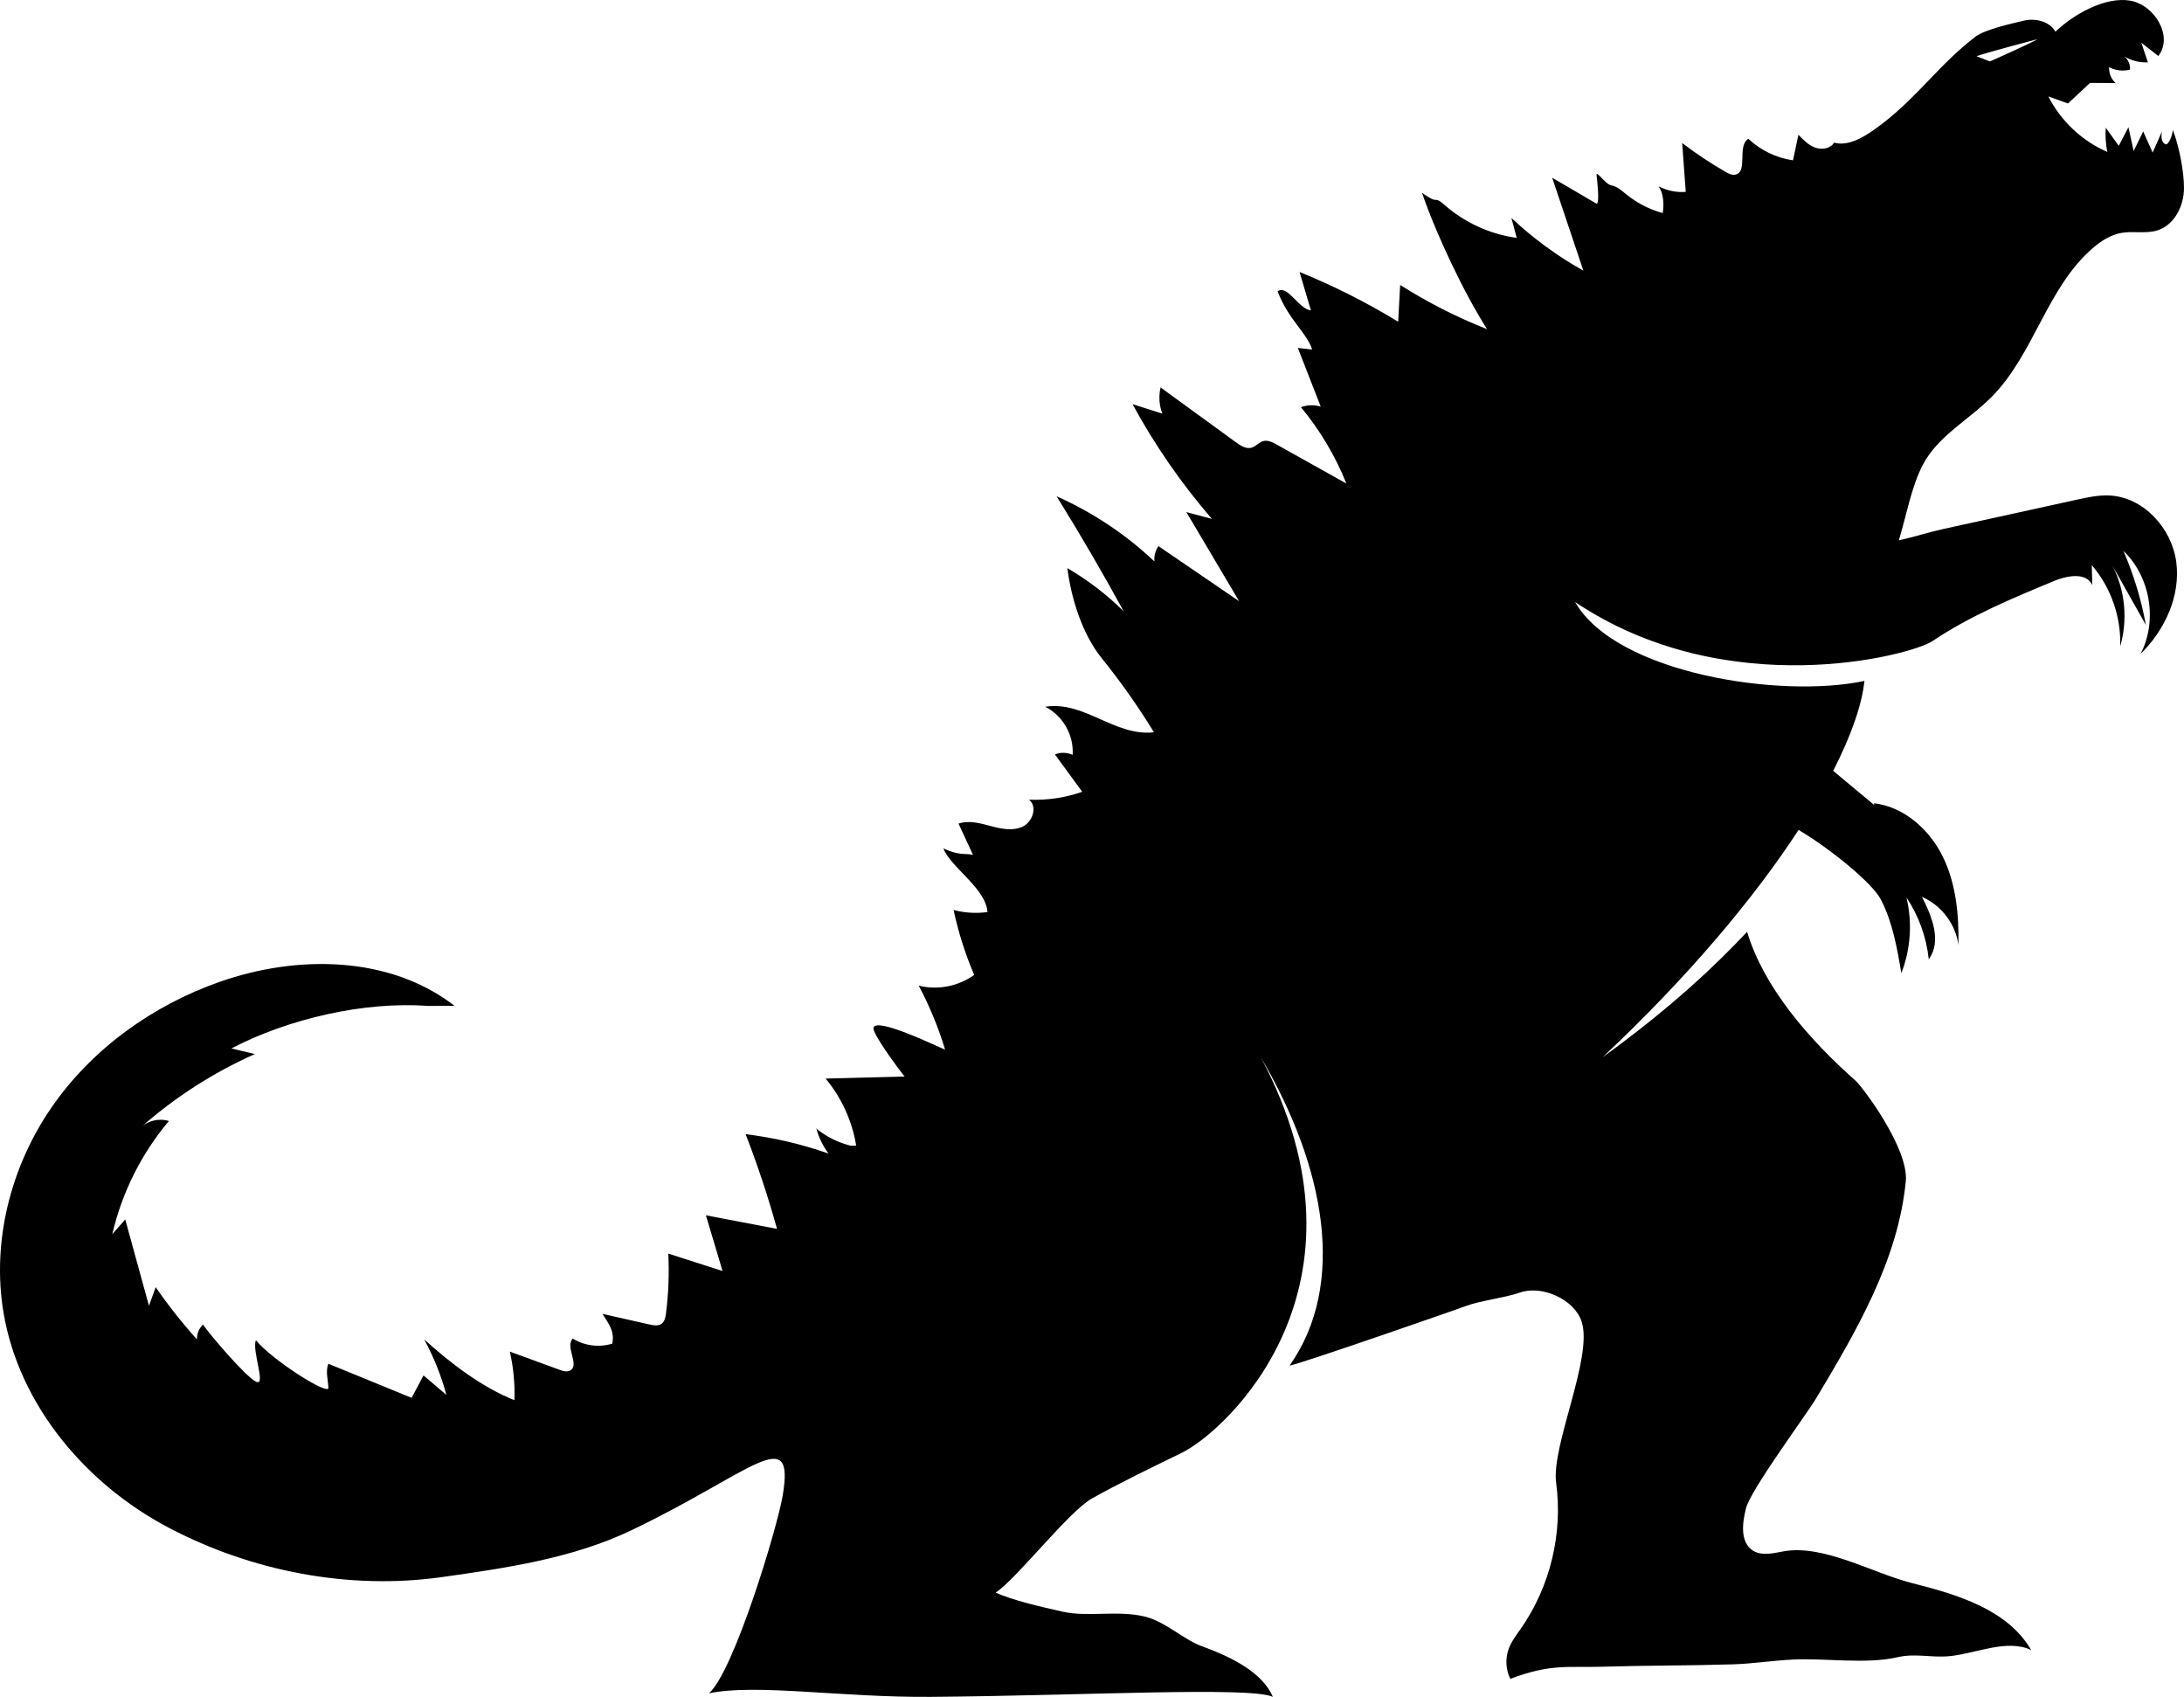
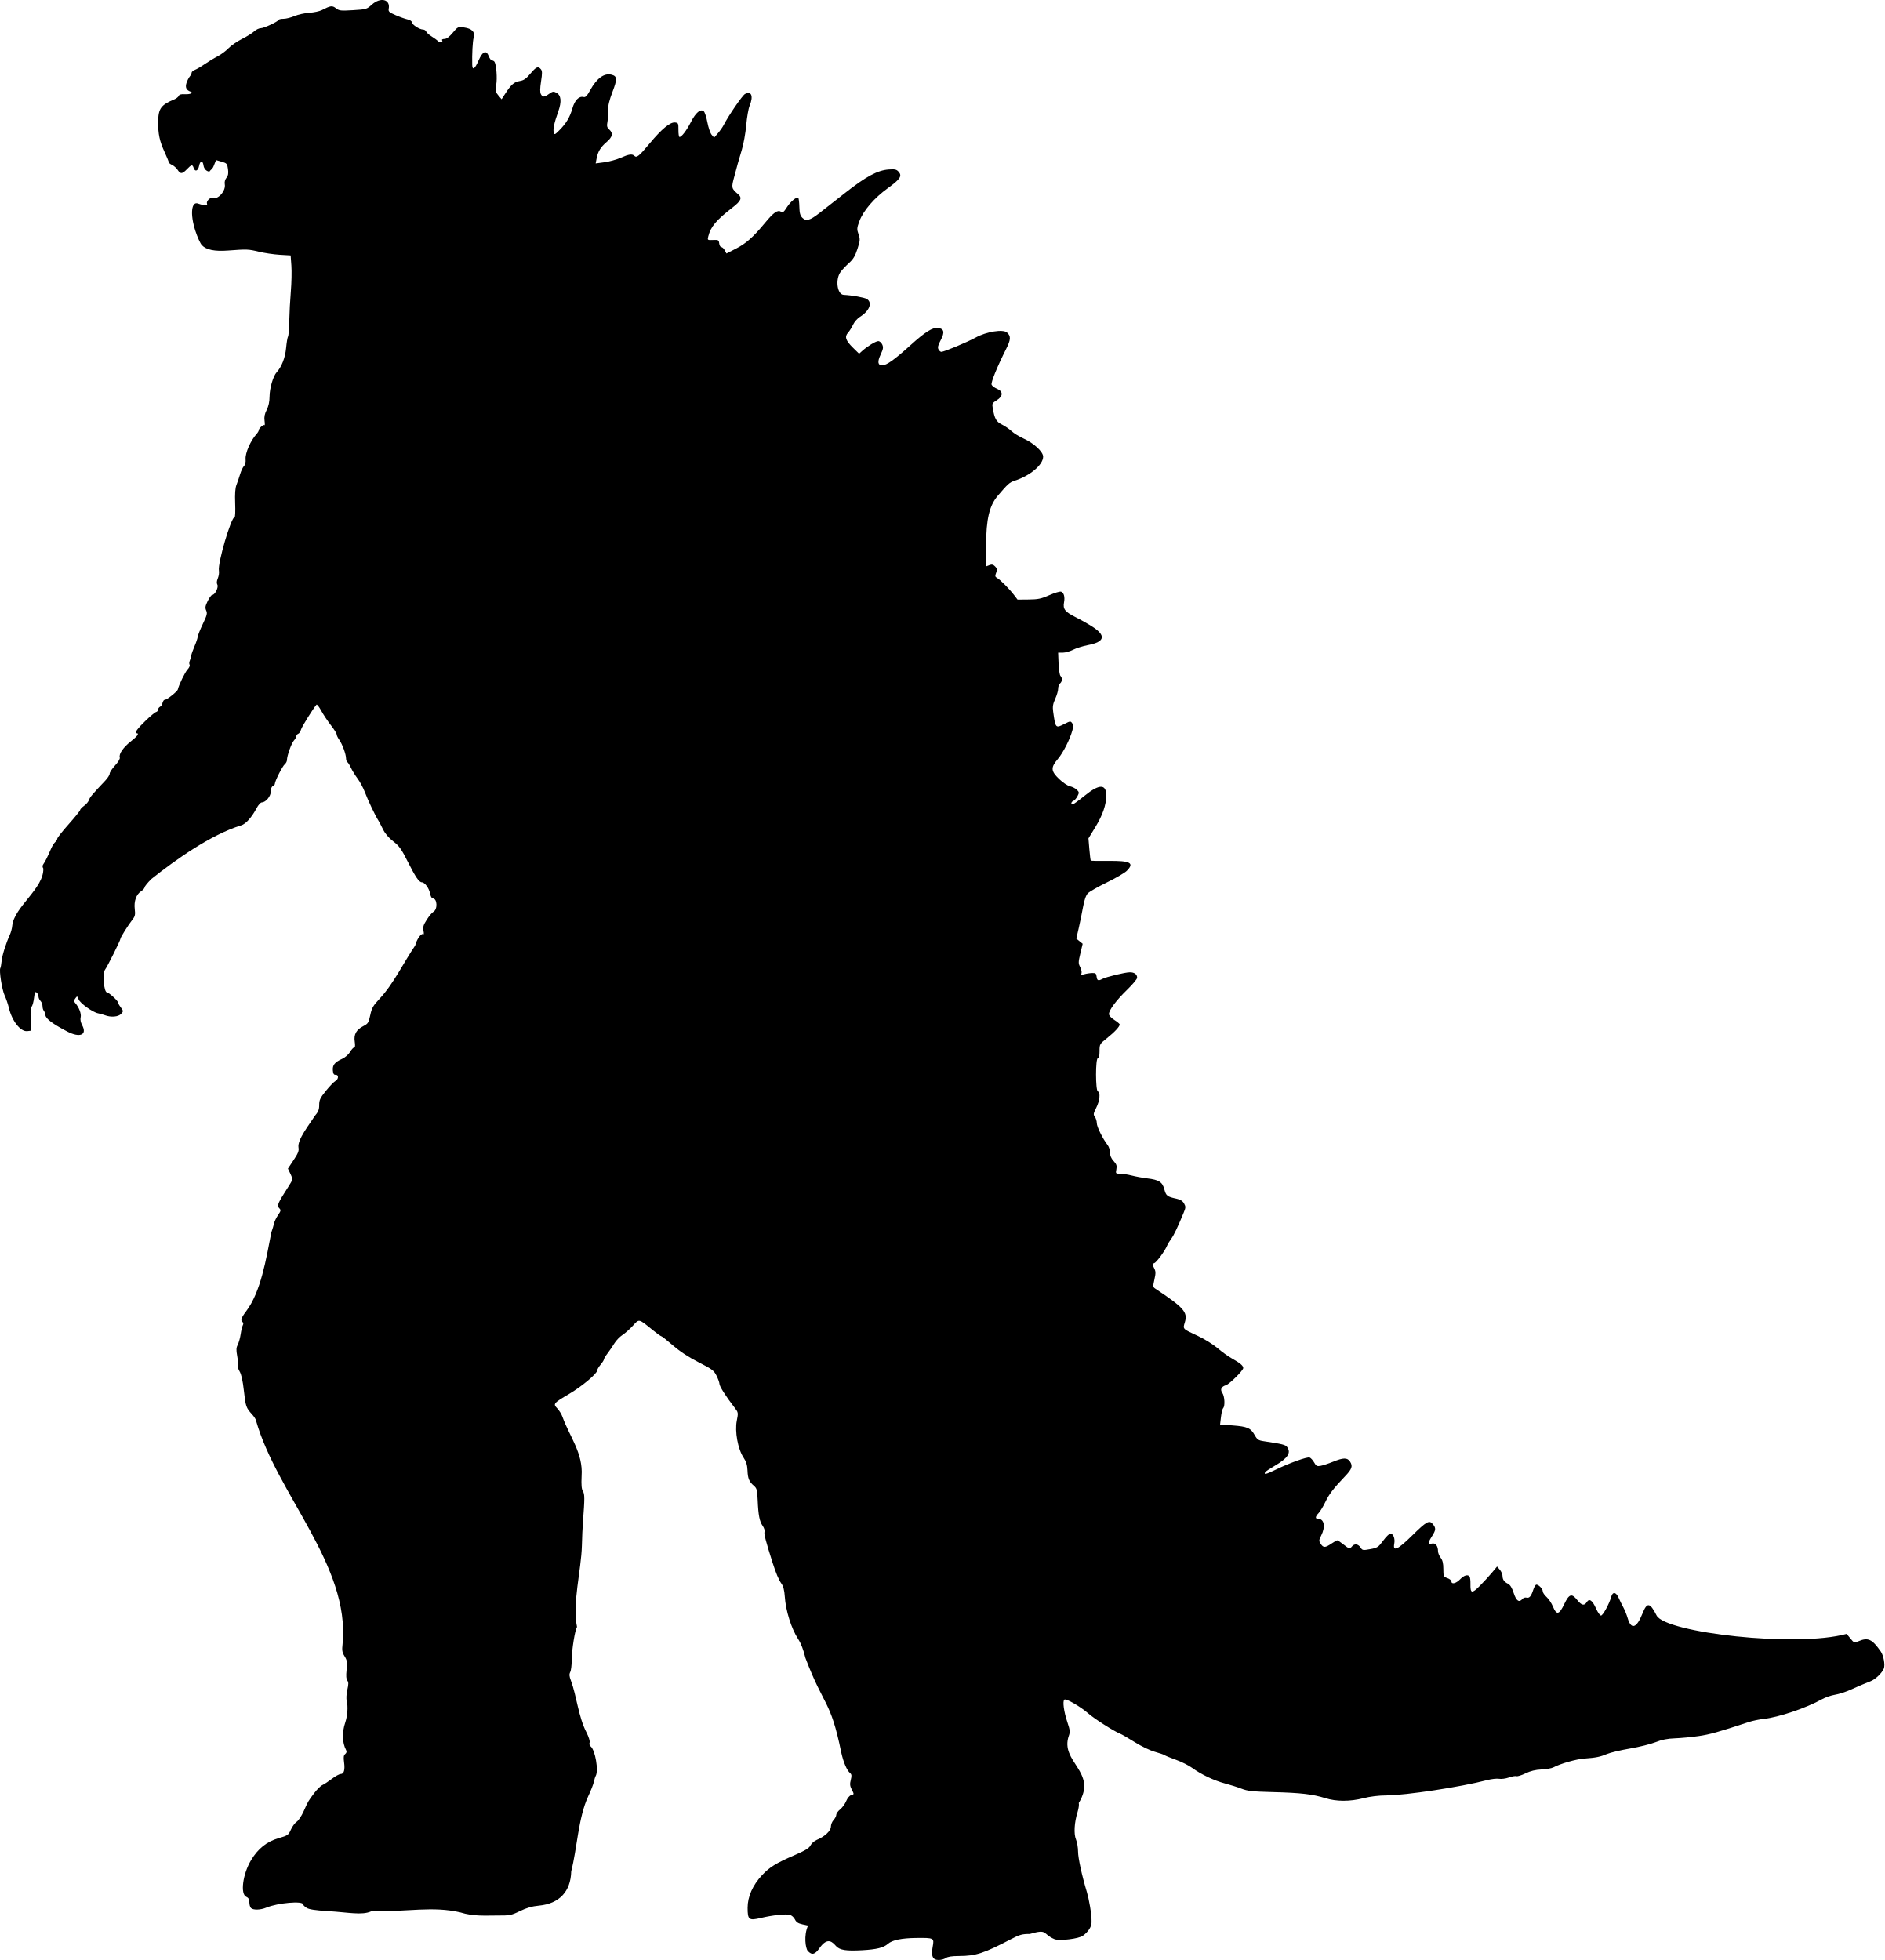
- <svg xmlns="http://www.w3.org/2000/svg" id="svg8" version="1.1" viewBox="0 0 136.696 106.178" height="106.178mm" width="136.696mm">
-   <defs id="defs2">
-     <clipPath clipPathUnits="userSpaceOnUse" id="clipPath26">
-       <path d="M 0,980 H 1400 V 0 H 0 Z" id="path24" />
-     </clipPath>
-   </defs>
-   <g transform="translate(-40.50931,-27.79768)" id="layer1">
-     <g id="g22" clip-path="url(#clipPath26)" transform="matrix(0.3527778,0,0,-0.3527778,-286.1891,320.6452)">
-       <g transform="translate(1287.55,823.1702)" id="g36">
-         <path id="path38" style="fill:#000000;fill-opacity:1;fill-rule:nonzero;stroke:none" d="M 0,0 C -1.272,-0.795 -8.422,-3.946 -8.422,-3.946 L -10.81,-3.02 C -9.061,-2.385 0,0 0,0 m 12.756,-80.934 c -1.941,0.087 -3.866,-0.332 -5.764,-0.748 -7.869,-1.727 -15.738,-3.454 -23.607,-5.18 -2.672,-0.587 -5.3,-1.441 -7.972,-2.027 1.325,4.288 2.188,9.419 4.263,13.399 2.671,5.126 8.209,7.985 12.265,12.103 7.465,7.579 9.781,19.311 17.822,26.276 1.486,1.288 3.202,2.406 5.139,2.749 2.104,0.372 4.334,-0.193 6.375,0.443 3.013,0.939 4.717,4.318 4.731,7.474 0.013,2.916 -0.847,7.415 -1.985,10.362 -0.05,-1.046 -0.806,-2.833 -1.347,-2.542 -0.743,0.4 -0.748,1.457 -0.569,2.281 -0.553,-1.256 -1.106,-2.513 -1.659,-3.769 -0.559,1.249 -1.12,2.499 -1.679,3.748 -0.565,-1.155 -1.129,-2.31 -1.693,-3.465 -0.309,1.404 -0.618,2.809 -0.926,4.213 -0.574,-1.1 -1.148,-2.199 -1.722,-3.299 -0.767,1.073 -1.534,2.145 -2.3,3.218 -0.103,-1.437 -0.01,-2.887 0.275,-4.299 -4.482,1.941 -8.249,5.485 -10.46,9.84 1.161,-0.416 2.322,-0.833 3.482,-1.249 1.305,1.217 2.611,2.435 3.916,3.653 1.517,-0.013 3.034,-0.025 4.551,-0.038 -0.793,0.698 -1.238,1.774 -1.171,2.829 1.123,-0.607 2.479,-0.765 3.712,-0.434 0.069,0.882 -0.327,1.788 -1.021,2.336 1.254,-0.752 2.734,-1.122 4.194,-1.048 -0.388,1.157 -0.776,2.315 -1.164,3.472 1.005,-0.783 2.009,-1.565 3.013,-2.348 2.71,3.501 -0.673,9.089 -5.039,9.825 C 12.05,7.577 6.382,4.408 3.201,1.328 2.142,3.167 -0.341,3.769 -2.407,3.283 -4.473,2.797 -9.342,1.722 -11.022,0.424 c -6.525,-5.041 -9.931,-10.338 -16.456,-15.378 -2.354,-1.819 -5.732,-4.222 -8.591,-3.4 -0.662,-1.069 -2.189,-1.308 -3.37,-0.876 -1.18,0.432 -2.093,1.368 -2.962,2.275 -0.321,-1.511 -0.642,-3.022 -0.962,-4.532 -2.947,0.422 -5.752,1.776 -7.916,3.82 -2.094,-1.281 0.037,-5.989 -2.388,-6.369 -0.586,-0.091 -1.154,0.207 -1.667,0.502 -2.673,1.535 -5.244,3.246 -7.691,5.118 0.211,-2.892 0.422,-5.784 0.633,-8.676 -1.665,-0.12 -3.362,0.232 -4.842,1.004 0.912,-1.179 1.016,-3.284 0.751,-4.751 -2.312,0.63 -4.492,1.741 -6.36,3.242 -0.852,0.685 -1.699,1.48 -2.775,1.675 -1.075,0.195 -2.722,2.844 -2.594,1.759 0.075,-0.637 0.616,-5.105 -0.018,-5.009 -2.62,1.533 -5.24,3.066 -7.86,4.599 1.845,-5.495 3.69,-10.989 5.535,-16.484 -4.616,2.581 -8.914,5.727 -12.77,9.347 0.316,-1.178 0.632,-2.355 0.948,-3.532 -4.758,0.642 -9.312,2.732 -12.901,5.922 -0.461,0.41 -0.983,0.866 -1.598,0.823 -0.483,-0.034 -1.955,0.973 -2.318,1.264 2.506,-7.315 7.405,-17.7 11.557,-24.203 -5.373,2.117 -10.544,4.746 -15.42,7.841 -0.119,-2.174 -0.237,-4.348 -0.356,-6.522 -5.58,3.409 -11.438,6.364 -17.497,8.824 0.671,-2.269 1.342,-4.537 2.014,-6.806 -2.163,0.197 -4.147,4.643 -5.909,3.374 1.908,-5.032 5.29,-7.472 6.125,-10.325 -0.844,0.095 -1.688,0.19 -2.532,0.285 1.353,-3.47 2.706,-6.941 4.059,-10.411 -1.138,0.354 -2.392,0.319 -3.508,-0.097 3.367,-4.059 6.096,-8.646 8.058,-13.541 -4.115,2.301 -8.23,4.601 -12.345,6.902 -0.749,0.419 -1.601,0.851 -2.427,0.618 -0.753,-0.214 -1.277,-0.936 -2.028,-1.157 -0.973,-0.287 -1.956,0.342 -2.776,0.939 -4.462,3.246 -8.923,6.492 -13.385,9.738 -0.363,-1.535 -0.252,-3.179 0.313,-4.651 -1.764,0.564 -3.529,1.129 -5.294,1.694 3.944,-7.267 8.676,-14.106 14.085,-20.359 -1.511,0.404 -3.022,0.809 -4.533,1.213 3.12,-5.268 6.239,-10.537 9.359,-15.805 -4.771,3.255 -9.542,6.511 -14.313,9.767 -0.543,-0.788 -0.8,-1.769 -0.713,-2.722 -5.074,4.798 -10.97,8.725 -17.353,11.558 4.154,-6.682 8.119,-13.481 11.892,-20.385 -2.993,2.949 -6.354,5.524 -9.981,7.646 0.672,-5.42 2.665,-11.733 6.096,-15.983 3.37,-4.172 6.467,-8.564 9.265,-13.139 -7.008,-0.77 -12.336,5.636 -19.298,4.531 3.117,-1.539 5.13,-5.071 4.866,-8.537 -0.972,0.463 -2.141,0.49 -3.134,0.074 1.614,-2.207 3.227,-4.414 4.84,-6.621 -3.02,-1.055 -6.241,-1.531 -9.437,-1.397 1.524,-1.205 0.658,-3.909 -1.089,-4.76 -1.747,-0.85 -3.821,-0.423 -5.698,0.079 -1.877,0.503 -3.881,1.064 -5.721,0.439 0.853,-1.843 1.705,-3.686 2.558,-5.529 -1.76,0.297 -2.385,-0.159 -5.246,1.12 1.272,-3.346 7.556,-7.08 7.818,-11.281 -2.001,-0.278 -4.057,-0.151 -6.009,0.369 0.841,-3.944 2.066,-7.806 3.653,-11.514 -2.789,-2.032 -6.495,-2.75 -9.841,-1.906 1.923,-3.623 3.495,-7.433 4.685,-11.359 -1.821,0.76 -12.221,5.803 -12.706,3.89 -0.25,-0.989 4.282,-7.122 5.523,-8.656 -4.673,-0.12 -9.346,-0.24 -14.02,-0.361 2.818,-3.379 4.71,-7.522 5.419,-11.864 l -0.304,-0.05 h -0.636 c -2.236,0.549 -4.35,1.589 -6.129,3.051 0.444,-1.595 1.182,-3.107 2.166,-4.439 -4.758,1.674 -9.699,2.831 -14.706,3.442 2.131,-5.503 3.99,-11.11 5.569,-16.796 -4.205,0.802 -8.411,1.603 -12.617,2.405 0.984,-3.294 1.968,-6.587 2.953,-9.881 -3.209,1.03 -6.418,2.06 -9.627,3.09 0.177,-3.533 0.042,-7.081 -0.403,-10.59 -0.088,-0.691 -0.233,-1.458 -0.799,-1.865 -0.595,-0.427 -1.41,-0.284 -2.125,-0.123 -2.781,0.628 -5.562,1.257 -8.343,1.885 1.185,-1.912 2.161,-3.07 1.734,-5.279 -2.317,-0.721 -4.941,-0.386 -7.003,0.895 -1.45,-1.442 1.312,-4.712 -0.495,-5.669 -0.566,-0.3 -1.256,-0.084 -1.857,0.136 -2.941,1.075 -5.882,2.15 -8.823,3.225 0.648,-2.821 0.922,-5.727 0.812,-8.619 -5.891,2.376 -11.288,6.528 -16.006,10.779 1.695,-3.109 3.02,-6.42 3.938,-9.84 -1.353,1.152 -2.706,2.303 -4.059,3.455 -0.702,-1.326 -1.405,-2.652 -2.108,-3.978 -4.922,2.016 -9.845,4.031 -14.767,6.047 -0.548,-1.332 -0.053,-2.835 0.001,-4.274 0.054,-1.439 -10.051,4.967 -12.863,8.461 -0.745,-1.882 1.883,-8.232 0.046,-7.379 -1.836,0.853 -8.306,8.466 -9.437,10.145 -0.702,-0.678 -1.099,-1.66 -1.066,-2.635 -2.635,2.928 -5.082,6.026 -7.32,9.267 -0.398,-1.101 -0.797,-2.202 -1.195,-3.303 -1.402,5.104 -2.805,10.208 -4.208,15.311 -0.765,-0.87 -1.531,-1.741 -2.297,-2.612 1.699,7.357 5.17,14.298 10.038,20.07 -1.74,0.551 -3.766,0.07 -5.071,-1.206 6.056,5.367 12.94,9.798 20.333,13.087 -1.39,0.331 -2.78,0.663 -4.169,0.995 10.072,5.257 23.54,8.382 34.87,7.541 1.571,0.009 3.142,0.017 4.712,0.025 -11.499,8.898 -27.886,9.073 -41.608,4.266 -11.984,-4.197 -22.815,-11.969 -29.989,-22.446 -7.174,-10.477 -10.515,-23.677 -8.424,-36.201 2.742,-16.414 14.607,-30.468 29.34,-38.205 14.733,-7.738 31.999,-11.076 48.476,-8.743 11.489,1.627 23.185,3.315 33.65,8.328 21.178,10.145 28.975,19.21 26.794,6.184 -0.97,-5.796 -8.672,-31.265 -13.097,-35.132 8.357,1.753 23.435,-0.753 39.425,-0.627 26.999,0.212 56.576,1.862 60.625,0 -1.702,3.975 -6.505,6.79 -12.576,8.971 -3.19,1.146 -6.531,4.402 -10.155,5.273 -4.829,1.162 -10.008,-0.137 -14.508,0.854 -4.768,1.05 -8.997,2.106 -11.941,3.382 3.92,2.662 12.987,14.437 17.13,16.737 5.16,2.866 10.475,5.441 15.787,8.014 8.052,3.901 35.757,29.51 14.138,70.206 11.445,-19.5 15.261,-40.272 5.087,-54.685 1.755,0.25 29.709,9.976 31.369,10.598 2.483,0.93 6.952,1.455 9.448,2.345 3.931,1.403 9.697,-1.157 11.002,-5.122 2.075,-6.307 -5.411,-22.022 -4.52,-28.602 1.214,-8.976 -1.052,-18.379 -6.223,-25.816 -0.82,-1.179 -1.72,-2.331 -2.208,-3.681 -0.615,-1.703 -0.505,-3.655 0.297,-5.277 7.197,2.719 10.253,1.97 16.109,2.145 7.821,0.234 15.495,0.19 23.316,0.424 3.594,0.108 7.007,0.655 10.597,0.848 5.633,0.302 13.139,-0.871 18.632,0.41 3.32,0.775 6.172,-0.165 9.559,0.226 4.68,0.54 9.922,3.033 14.201,1.06 -4.184,7.19 -13.091,9.837 -21.157,11.876 -6.992,1.767 -15.734,6.936 -22.824,5.616 -1.803,-0.336 -3.805,-0.837 -5.363,0.132 -2.317,1.441 -1.929,4.871 -1.253,7.515 0.853,3.334 10.66,16.517 12.427,19.47 7.2,12.03 14.575,24.578 15.925,38.533 0.562,5.815 -7.701,16.763 -8.88,17.808 -8.463,7.494 -16.332,16.655 -19.275,26.433 -5.364,-5.7 -13.155,-13.208 -25.646,-22.256 15.482,14.546 27.044,28.471 34.78,40.333 5.621,-3.333 13.084,-9.402 14.607,-12.361 2.073,-4.026 2.865,-8.569 3.631,-13.032 1.648,4.242 1.967,8.989 0.902,13.412 2.175,-3.261 3.545,-7.055 3.955,-10.954 2.337,3.148 0.59,7.575 -1.209,11.058 3.435,-1.468 5.986,-4.832 6.473,-8.536 0.104,5.362 -0.414,10.877 -2.781,15.689 -2.367,4.812 -6.867,8.826 -12.193,9.454 l 0.043,-0.319 -7.29,6.068 c 3.264,6.368 5.111,11.8 5.547,15.955 -14.778,-3.18 -44.028,1.272 -51.34,13.989 27.024,-18.122 59.65,-9.457 63.412,-6.93 6.682,4.488 14.174,7.598 21.609,10.679 2.323,0.962 5.701,1.552 6.74,-0.738 -0.028,1.177 -0.056,2.354 -0.084,3.531 3.394,-3.953 5.23,-9.209 5.035,-14.416 1.383,4.709 0.886,9.942 -1.358,14.306 1.974,-3.502 3.947,-7.004 5.921,-10.507 -0.824,4.516 -2.167,8.937 -3.994,13.148 4.802,-4.574 6.105,-12.412 3.042,-18.293 4.322,4.242 7.142,10.331 6.339,16.334 -0.803,6.003 -5.829,11.513 -11.879,11.784" />
-       </g>
-     </g>
+ <svg xmlns="http://www.w3.org/2000/svg" id="svg50" version="1.1" viewBox="0 0 494.951 514.888" height="514.888mm" width="494.951mm">
+   <defs id="defs44" />
+   <g transform="translate(206.8255,63.30727)" id="layer1">
+     <path id="path66" d="m 41.609,451.063 c 0.463,-0.351 1.58,-0.522 3.456,-0.529 4.426,-0.018 6.478,-0.683 13.633,-4.417 2.297,-1.199 2.953,-1.381 4.978,-1.382 4.842,-1.416 3.212,0.012 6.482,1.377 1.341,0.51 6.39,-0.108 7.47,-0.914 1.415,-1.057 2.219,-2.3 2.258,-3.494 0.07,-2.134 -0.709,-6.223 -1.224,-7.938 -1.332,-4.435 -2.32,-8.978 -2.323,-10.683 -0.002,-1.025 -0.246,-2.444 -0.542,-3.154 -0.618,-1.479 -0.443,-4.5 0.418,-7.235 0.289,-0.918 0.428,-1.978 0.308,-2.355 5.045,-8.25 -5.068,-10.747 -2.597,-17.702 0.348,-0.962 0.291,-1.496 -0.367,-3.443 -0.964,-2.855 -1.339,-5.688 -0.797,-6.023 0.496,-0.306 4.28,1.893 6.27,3.645 1.573,1.385 6.738,4.68 8.249,5.263 0.48,0.185 2.246,1.201 3.924,2.258 1.727,1.088 4.022,2.192 5.292,2.545 1.233,0.343 2.4,0.747 2.594,0.898 0.194,0.151 1.531,0.696 2.971,1.211 1.44,0.515 3.345,1.467 4.233,2.115 2.378,1.733 5.762,3.339 8.62,4.091 1.386,0.364 3.358,0.99 4.383,1.39 1.564,0.61 2.894,0.753 8.29,0.889 7.231,0.182 10.38,0.546 13.683,1.582 2.928,0.918 6.485,0.922 10.045,0.012 1.725,-0.441 3.978,-0.716 5.965,-0.727 5.171,-0.029 19.597,-2.216 26.467,-4.013 1.159,-0.303 2.588,-0.462 3.175,-0.354 0.587,0.108 1.745,-0.044 2.573,-0.338 0.828,-0.294 1.722,-0.452 1.986,-0.351 0.264,0.101 1.333,-0.229 2.375,-0.734 1.311,-0.635 2.603,-0.951 4.194,-1.024 1.265,-0.058 2.674,-0.305 3.131,-0.55 1.838,-0.983 5.988,-2.165 8.151,-2.32 3.069,-0.22 4.117,-0.433 5.997,-1.219 0.873,-0.365 3.572,-1.002 5.997,-1.415 2.425,-0.413 5.442,-1.163 6.703,-1.666 1.651,-0.658 3.084,-0.942 5.115,-1.015 1.552,-0.055 4.338,-0.32 6.19,-0.589 2.947,-0.427 5.083,-1.025 13.213,-3.699 0.97,-0.319 2.716,-0.682 3.881,-0.808 3.946,-0.424 11.157,-2.86 15.322,-5.175 0.86,-0.478 2.372,-1.001 3.361,-1.162 0.988,-0.161 2.745,-0.715 3.904,-1.232 2.712,-1.209 3.934,-1.728 5.459,-2.316 1.301,-0.502 3.01,-2.133 3.512,-3.353 0.38,-0.923 -0.067,-3.412 -0.802,-4.464 -2.279,-3.265 -3.344,-3.761 -5.824,-2.716 -1.148,0.484 -1.194,0.468 -2.159,-0.715 l -0.987,-1.209 c -13.18,3.674 -47.576,-0.316 -49.904,-4.812 -1.766,-3.471 -2.514,-3.577 -3.725,-0.529 -1.55,3.898 -2.974,4.338 -3.889,1.202 -0.25,-0.855 -0.756,-2.111 -1.125,-2.79 -0.369,-0.679 -0.939,-1.838 -1.267,-2.575 -0.688,-1.547 -1.556,-1.628 -1.943,-0.18 -0.473,1.77 -2.17,4.871 -2.665,4.871 -0.271,0 -0.868,-0.849 -1.326,-1.886 -0.943,-2.132 -1.763,-2.685 -2.42,-1.632 -0.635,1.016 -1.371,0.856 -2.485,-0.539 -1.47,-1.843 -2.138,-1.636 -3.425,1.058 -1.339,2.806 -2.019,2.957 -2.964,0.659 -0.369,-0.897 -1.123,-2.034 -1.676,-2.526 -0.553,-0.492 -1.005,-1.162 -1.005,-1.488 0,-0.647 -1.06,-1.76 -1.676,-1.76 -0.212,0 -0.578,0.595 -0.812,1.323 -0.561,1.743 -1.031,2.289 -1.796,2.089 -0.346,-0.09 -0.813,0.057 -1.038,0.328 -0.877,1.057 -1.629,0.558 -2.309,-1.532 -0.452,-1.389 -0.923,-2.154 -1.5,-2.438 -1.021,-0.501 -1.439,-1.112 -1.446,-2.114 -0.003,-0.415 -0.325,-1.129 -0.716,-1.587 l -0.711,-0.833 -1.318,1.587 c -0.725,0.873 -2.167,2.444 -3.206,3.49 -2.104,2.12 -2.515,2.03 -2.463,-0.54 0.016,-0.806 -0.079,-1.64 -0.212,-1.855 -0.428,-0.692 -1.453,-0.417 -2.493,0.668 -1.061,1.107 -2.293,1.41 -2.293,0.564 0,-0.272 -0.476,-0.661 -1.058,-0.864 -1.01,-0.352 -1.059,-0.461 -1.066,-2.416 -0.006,-1.487 -0.197,-2.288 -0.698,-2.929 -0.379,-0.485 -0.693,-1.25 -0.698,-1.699 -0.014,-1.446 -0.672,-2.268 -1.624,-2.03 -1.087,0.273 -1.081,-0.158 0.029,-1.916 1.051,-1.665 1.087,-2.138 0.243,-3.181 -0.938,-1.159 -1.635,-0.776 -5.479,3.013 -3.767,3.713 -5.077,4.306 -4.665,2.113 0.255,-1.359 -0.25,-2.651 -1.035,-2.651 -0.278,0 -1.122,0.835 -1.876,1.855 -1.27,1.719 -1.519,1.882 -3.398,2.226 -1.93,0.353 -2.054,0.332 -2.562,-0.444 -0.612,-0.934 -1.576,-1.058 -2.217,-0.286 -0.6,0.723 -0.766,0.684 -2.293,-0.529 -0.732,-0.582 -1.446,-1.058 -1.587,-1.058 -0.14,0 -0.84,0.397 -1.555,0.882 -1.617,1.098 -2.1,1.104 -2.797,0.04 -0.508,-0.775 -0.497,-0.95 0.136,-2.191 1.165,-2.285 0.785,-4.375 -0.794,-4.375 -0.844,0 -0.802,-0.561 0.113,-1.514 0.411,-0.428 1.202,-1.732 1.757,-2.896 0.992,-2.082 2.133,-3.568 5.235,-6.823 1.777,-1.865 2.029,-2.63 1.254,-3.813 -0.7,-1.068 -1.742,-1.058 -4.454,0.044 -1.182,0.48 -2.648,0.964 -3.256,1.074 -0.963,0.175 -1.185,0.061 -1.711,-0.88 -0.332,-0.594 -0.862,-1.179 -1.177,-1.3 -0.645,-0.248 -5.455,1.484 -9.119,3.284 -2.305,1.132 -3.004,1.283 -2.553,0.553 0.11,-0.177 1.255,-0.94 2.544,-1.694 3.405,-1.991 4.312,-3.377 3.203,-4.894 -0.449,-0.614 -1.187,-0.798 -6.199,-1.547 -1.34,-0.2 -1.664,-0.423 -2.321,-1.599 -1.036,-1.855 -1.919,-2.242 -5.778,-2.532 l -3.306,-0.249 0.233,-1.979 c 0.128,-1.088 0.385,-2.131 0.572,-2.318 0.538,-0.538 0.395,-3.137 -0.22,-4.016 -0.631,-0.9 -0.28,-1.625 0.98,-2.025 0.93,-0.295 4.519,-3.865 4.519,-4.495 0,-0.624 -0.786,-1.286 -2.999,-2.528 -0.97,-0.544 -2.675,-1.771 -3.789,-2.727 -1.114,-0.955 -3.416,-2.383 -5.115,-3.173 -4.124,-1.917 -3.986,-1.772 -3.432,-3.613 0.791,-2.629 -0.266,-3.829 -7.749,-8.798 -0.642,-0.426 -0.659,-0.595 -0.248,-2.434 0.379,-1.693 0.364,-2.128 -0.105,-3.034 -0.505,-0.976 -0.499,-1.073 0.068,-1.26 0.599,-0.198 2.802,-3.205 3.366,-4.595 0.155,-0.382 0.634,-1.176 1.065,-1.764 0.724,-0.989 1.683,-2.992 3.273,-6.838 0.57,-1.379 0.582,-1.631 0.113,-2.469 -0.359,-0.642 -0.96,-1.028 -1.922,-1.236 -2.509,-0.541 -2.793,-0.756 -3.25,-2.463 -0.519,-1.94 -1.417,-2.516 -4.5,-2.884 -1.164,-0.139 -2.983,-0.473 -4.042,-0.742 -1.059,-0.269 -2.456,-0.489 -3.103,-0.489 -1.138,0 -1.17,-0.037 -0.96,-1.157 0.176,-0.94 0.041,-1.347 -0.725,-2.173 -0.629,-0.679 -0.942,-1.407 -0.942,-2.192 0,-0.647 -0.274,-1.534 -0.609,-1.972 -1.322,-1.73 -2.849,-4.816 -2.86,-5.778 -0.006,-0.558 -0.237,-1.313 -0.512,-1.677 -0.443,-0.585 -0.4,-0.861 0.364,-2.37 0.927,-1.829 1.146,-4.048 0.424,-4.289 -0.634,-0.211 -0.637,-8.731 -0.003,-8.731 0.301,0 0.444,-0.6 0.444,-1.856 0,-1.831 0.026,-1.877 1.983,-3.438 1.993,-1.59 3.309,-3.01 3.309,-3.569 0,-0.165 -0.635,-0.702 -1.411,-1.192 -0.801,-0.506 -1.411,-1.168 -1.411,-1.531 0,-1.05 1.894,-3.592 4.738,-6.359 1.469,-1.429 2.671,-2.866 2.671,-3.193 0,-0.899 -0.726,-1.441 -1.923,-1.435 -1.242,0.006 -6.228,1.212 -7.231,1.748 -1.059,0.567 -1.374,0.439 -1.495,-0.607 -0.095,-0.826 -0.269,-0.966 -1.17,-0.942 -0.582,0.015 -1.497,0.152 -2.032,0.304 -0.793,0.225 -0.936,0.176 -0.768,-0.261 0.113,-0.295 -0.044,-1.019 -0.348,-1.609 -0.507,-0.981 -0.503,-1.288 0.052,-3.599 l 0.607,-2.527 -0.835,-0.676 -0.835,-0.676 0.624,-2.723 c 0.343,-1.498 0.853,-3.993 1.134,-5.546 0.337,-1.86 0.766,-3.094 1.258,-3.62 0.411,-0.439 2.662,-1.73 5.003,-2.869 2.341,-1.139 4.692,-2.508 5.226,-3.042 2.09,-2.094 0.981,-2.688 -4.878,-2.617 -2.433,0.029 -4.488,-0.01 -4.566,-0.087 -0.078,-0.078 -0.248,-1.42 -0.378,-2.984 l -0.237,-2.842 1.825,-2.986 c 1.906,-3.119 2.843,-5.83 2.85,-8.25 0.009,-3.112 -1.828,-3.107 -5.666,0.018 -1.549,1.261 -2.971,2.293 -3.159,2.293 -0.546,0 -0.395,-0.707 0.2,-0.936 0.298,-0.114 0.777,-0.662 1.064,-1.218 0.478,-0.924 0.465,-1.067 -0.154,-1.685 -0.372,-0.372 -1.186,-0.788 -1.809,-0.925 -0.637,-0.14 -1.888,-0.977 -2.858,-1.911 -2.184,-2.105 -2.24,-2.995 -0.33,-5.26 1.406,-1.668 3.164,-5.132 3.824,-7.536 0.263,-0.957 0.243,-1.459 -0.074,-1.892 -0.399,-0.546 -0.539,-0.535 -1.892,0.156 -2.48,1.265 -2.471,1.276 -3.093,-3.184 -0.178,-1.278 -0.059,-2.011 0.548,-3.351 0.427,-0.943 0.771,-2.142 0.764,-2.663 -0.007,-0.521 0.215,-1.136 0.493,-1.366 0.601,-0.499 0.657,-1.45 0.118,-1.99 -0.213,-0.213 -0.439,-1.674 -0.502,-3.246 l -0.114,-2.858 h 1.221 c 0.672,0 1.89,-0.342 2.706,-0.761 0.817,-0.418 2.591,-0.973 3.942,-1.231 4.421,-0.847 4.79,-2.493 1.09,-4.86 -1.077,-0.689 -3.063,-1.809 -4.414,-2.489 -2.752,-1.386 -3.321,-2.12 -2.994,-3.862 0.271,-1.442 -0.026,-2.531 -0.766,-2.815 -0.3,-0.115 -1.683,0.294 -3.073,0.91 -2.145,0.949 -2.972,1.123 -5.449,1.147 l -2.921,0.028 -0.943,-1.235 c -1.23,-1.61 -3.629,-4.027 -4.433,-4.464 -0.535,-0.291 -0.574,-0.501 -0.249,-1.355 0.321,-0.844 0.276,-1.119 -0.274,-1.668 -0.51,-0.51 -0.85,-0.585 -1.517,-0.331 l -0.859,0.327 0.016,-5.515 c 0.02,-6.92 0.843,-10.426 3.063,-13.045 2.622,-3.094 3.113,-3.532 4.428,-3.952 4.074,-1.301 7.491,-4.188 7.491,-6.329 0,-1.269 -2.466,-3.554 -5.115,-4.74 -1.164,-0.521 -2.593,-1.398 -3.175,-1.948 -0.582,-0.551 -1.719,-1.332 -2.528,-1.737 -1.514,-0.758 -1.927,-1.494 -2.424,-4.32 -0.208,-1.181 -0.131,-1.333 1.041,-2.057 1.716,-1.06 1.746,-2.323 0.073,-3.022 -0.656,-0.274 -1.292,-0.758 -1.414,-1.076 -0.219,-0.572 1.465,-4.706 3.828,-9.396 1.233,-2.447 1.28,-3.352 0.224,-4.308 -1.024,-0.927 -5.416,-0.231 -8.189,1.298 -2.255,1.243 -8.351,3.786 -9.076,3.786 -0.212,0 -0.543,-0.296 -0.737,-0.658 -0.269,-0.502 -0.126,-1.085 0.605,-2.461 1.083,-2.04 0.869,-2.972 -0.727,-3.164 -1.439,-0.173 -3.36,1.035 -7.277,4.575 -4.19,3.787 -6.223,5.231 -7.365,5.234 -1.195,0.002 -1.329,-0.902 -0.419,-2.843 0.675,-1.441 0.744,-1.883 0.408,-2.619 -0.222,-0.487 -0.688,-0.886 -1.035,-0.886 -0.66,0 -2.869,1.348 -4.241,2.587 l -0.8,0.723 -1.597,-1.567 c -1.939,-1.902 -2.267,-2.905 -1.3,-3.967 0.388,-0.426 0.98,-1.367 1.315,-2.092 0.336,-0.725 1.147,-1.649 1.802,-2.054 2.506,-1.549 3.352,-3.732 1.82,-4.698 -0.63,-0.398 -3.932,-0.987 -6.085,-1.087 -1.726,-0.08 -2.254,-4.106 -0.794,-6.053 0.437,-0.582 1.433,-1.631 2.214,-2.331 1.088,-0.975 1.601,-1.836 2.195,-3.684 0.71,-2.207 0.733,-2.534 0.276,-3.857 -0.455,-1.318 -0.435,-1.618 0.23,-3.425 1.009,-2.74 3.903,-6.102 7.469,-8.676 3.284,-2.371 3.831,-3.211 2.817,-4.331 -0.539,-0.596 -0.976,-0.693 -2.596,-0.575 -2.925,0.212 -5.927,1.826 -11.417,6.139 -2.693,2.116 -5.764,4.522 -6.824,5.347 -2.453,1.909 -3.451,2.182 -4.426,1.207 -0.568,-0.568 -0.748,-1.222 -0.787,-2.864 -0.028,-1.17 -0.153,-2.231 -0.279,-2.357 -0.407,-0.407 -2.034,0.931 -3.016,2.48 -0.788,1.242 -1.061,1.444 -1.542,1.14 -0.87,-0.549 -1.919,0.181 -4.158,2.894 -3.128,3.788 -4.988,5.442 -7.653,6.805 l -2.505,1.281 -0.449,-0.84 c -0.247,-0.462 -0.65,-0.84 -0.896,-0.84 -0.245,0 -0.496,-0.437 -0.558,-0.97 -0.104,-0.901 -0.218,-0.965 -1.612,-0.903 -1.461,0.065 -1.495,0.042 -1.273,-0.882 0.617,-2.572 2.068,-4.308 6.392,-7.652 2.268,-1.754 2.587,-2.53 1.442,-3.507 -1.763,-1.506 -1.795,-1.659 -0.975,-4.657 0.417,-1.524 0.837,-3.089 0.933,-3.477 0.096,-0.388 0.554,-1.944 1.018,-3.458 0.464,-1.514 0.993,-4.451 1.176,-6.526 0.183,-2.076 0.58,-4.364 0.882,-5.086 1.06,-2.529 0.481,-4.005 -1.215,-3.098 -0.685,0.366 -4.386,5.764 -5.618,8.192 -0.268,0.528 -0.938,1.481 -1.488,2.117 l -1.001,1.156 -0.645,-0.754 c -0.355,-0.414 -0.858,-1.885 -1.119,-3.268 -0.261,-1.383 -0.692,-2.695 -0.958,-2.916 -0.843,-0.7 -2.101,0.349 -3.349,2.792 -1.161,2.271 -2.451,3.969 -3.017,3.969 -0.163,0 -0.29,-0.833 -0.281,-1.852 0.014,-1.726 -0.046,-1.859 -0.883,-1.957 -1.273,-0.148 -3.518,1.703 -6.687,5.516 -2.767,3.329 -3.407,3.846 -4.01,3.243 -0.564,-0.564 -1.444,-0.44 -3.58,0.505 -1.081,0.478 -3.003,1.008 -4.272,1.178 l -2.307,0.309 0.235,-1.254 c 0.347,-1.847 1.044,-3.002 2.635,-4.364 1.579,-1.352 1.78,-2.3 0.696,-3.282 -0.606,-0.548 -0.682,-0.889 -0.464,-2.083 0.143,-0.785 0.225,-2.151 0.182,-3.035 -0.055,-1.125 0.283,-2.553 1.128,-4.763 1.299,-3.396 1.255,-4.145 -0.264,-4.526 -1.91,-0.479 -3.87,0.944 -5.578,4.05 -0.838,1.524 -1.245,1.949 -1.743,1.819 -1.201,-0.314 -2.324,0.827 -2.941,2.989 -0.665,2.329 -1.641,3.96 -3.454,5.772 -1.18,1.179 -1.277,1.215 -1.448,0.529 -0.223,-0.892 0.119,-2.475 1.173,-5.439 0.947,-2.663 0.788,-4.304 -0.484,-4.985 -0.737,-0.395 -0.986,-0.356 -1.901,0.296 -1.3,0.926 -1.7,0.939 -2.166,0.069 -0.253,-0.474 -0.239,-1.487 0.048,-3.331 0.33,-2.125 0.322,-2.759 -0.044,-3.2 -0.725,-0.873 -1.221,-0.664 -2.764,1.166 -1.131,1.342 -1.744,1.763 -2.81,1.934 -1.449,0.232 -2.233,0.917 -3.783,3.302 l -0.963,1.483 -0.864,-1.027 c -0.785,-0.932 -0.835,-1.188 -0.547,-2.772 0.303,-1.67 0.04,-5.243 -0.444,-6.027 -0.127,-0.205 -0.424,-0.373 -0.661,-0.373 -0.237,0 -0.611,-0.476 -0.83,-1.058 -0.669,-1.773 -1.634,-1.394 -2.698,1.058 -0.985,2.27 -1.628,2.712 -1.67,1.147 -0.074,-2.77 0.106,-6.194 0.375,-7.131 0.423,-1.475 -0.425,-2.379 -2.509,-2.672 -1.606,-0.226 -1.651,-0.205 -2.985,1.391 -0.903,1.081 -1.631,1.621 -2.183,1.621 -0.455,0 -0.737,0.148 -0.625,0.328 0.358,0.58 -0.501,0.793 -1.037,0.258 -0.284,-0.284 -1.061,-0.853 -1.726,-1.264 -0.665,-0.411 -1.299,-0.982 -1.409,-1.269 -0.11,-0.287 -0.483,-0.523 -0.829,-0.523 -0.912,-0.002 -2.921,-1.313 -2.921,-1.906 0,-0.284 -0.502,-0.616 -1.142,-0.757 -0.628,-0.138 -2.033,-0.637 -3.122,-1.109 -1.712,-0.742 -1.958,-0.969 -1.823,-1.678 0.48,-2.511 -2.152,-3.151 -4.444,-1.081 -1.315,1.188 -1.478,1.236 -4.929,1.445 -3.248,0.197 -3.651,0.152 -4.486,-0.505 -0.972,-0.765 -1.397,-0.709 -3.708,0.486 -0.589,0.305 -2.07,0.62 -3.29,0.701 -1.22,0.081 -2.973,0.47 -3.895,0.865 -0.922,0.395 -2.205,0.718 -2.852,0.718 -0.647,0 -1.229,0.12 -1.294,0.268 -0.217,0.494 -3.877,2.202 -4.718,2.202 -0.457,0 -1.243,0.382 -1.747,0.849 -0.504,0.467 -1.948,1.362 -3.21,1.99 -1.262,0.628 -2.839,1.714 -3.504,2.414 -0.665,0.7 -1.967,1.666 -2.893,2.146 -0.926,0.48 -2.446,1.4 -3.379,2.044 -0.932,0.644 -2.083,1.319 -2.558,1.5 -0.475,0.18 -0.863,0.518 -0.863,0.75 0,0.232 -0.216,0.673 -0.479,0.979 -0.264,0.306 -0.651,1.071 -0.862,1.698 -0.392,1.171 -0.051,1.906 1.07,2.307 0.869,0.31 -0.12,0.745 -1.508,0.663 -0.971,-0.057 -1.469,0.078 -1.606,0.436 -0.11,0.286 -0.623,0.695 -1.141,0.911 -3.538,1.471 -4.22,2.411 -4.255,5.868 -0.034,3.274 0.352,5.077 1.725,8.076 0.583,1.272 1.059,2.442 1.059,2.6 0,0.158 0.388,0.464 0.863,0.681 0.475,0.216 1.128,0.797 1.452,1.291 0.761,1.161 1.21,1.132 2.448,-0.16 1.194,-1.246 1.463,-1.3 1.764,-0.353 0.361,1.137 1.18,0.826 1.437,-0.545 0.26,-1.386 0.965,-1.468 1.153,-0.133 0.223,1.581 1.553,1.669 1.553,1.669 0.205,-0.428 0.767,-0.607 1.081,-1.389 l 0.664,-1.654 1.466,0.424 c 1.371,0.397 1.479,0.522 1.67,1.938 0.153,1.132 0.05,1.71 -0.407,2.29 -0.379,0.482 -0.543,1.129 -0.433,1.707 0.329,1.72 -1.811,4.132 -3.196,3.601 -0.651,-0.25 -1.73,0.866 -1.477,1.527 0.156,0.407 -0.017,0.487 -0.773,0.357 -0.536,-0.092 -1.213,-0.267 -1.504,-0.39 -1.832,-0.77 -2.213,2.704 -0.782,7.132 0.525,1.624 1.294,3.319 1.711,3.768 1.126,1.215 3.328,1.672 6.817,1.414 5.075,-0.375 5.4,-0.363 8.129,0.3 1.455,0.354 3.934,0.72 5.508,0.813 l 2.863,0.17 0.195,2.7 c 0.107,1.485 0.042,4.525 -0.145,6.757 -0.187,2.231 -0.372,5.724 -0.412,7.761 -0.04,2.037 -0.188,3.883 -0.33,4.101 -0.142,0.218 -0.366,1.568 -0.499,2.999 -0.236,2.55 -1.155,4.91 -2.482,6.377 -0.93,1.027 -1.852,4.185 -1.865,6.381 -0.008,1.363 -0.259,2.528 -0.755,3.501 -0.533,1.045 -0.691,1.849 -0.559,2.837 0.102,0.759 0.092,1.286 -0.021,1.173 -0.258,-0.258 -1.498,0.836 -1.498,1.321 0,0.197 -0.251,0.636 -0.558,0.976 -1.599,1.766 -3.032,5.037 -2.9,6.617 0.067,0.803 -0.093,1.489 -0.426,1.821 -0.293,0.293 -0.747,1.246 -1.008,2.117 -0.261,0.871 -0.692,2.139 -0.958,2.818 -0.335,0.857 -0.441,2.341 -0.348,4.851 0.074,1.989 0.013,3.616 -0.137,3.616 -0.929,0 -4.501,12.163 -4.135,14.08 0.096,0.502 -0.03,1.403 -0.281,2.002 -0.299,0.715 -0.342,1.291 -0.126,1.678 0.376,0.672 -0.631,2.701 -1.34,2.701 -0.232,0 -0.773,0.726 -1.203,1.614 -0.641,1.323 -0.71,1.77 -0.387,2.48 0.336,0.737 0.207,1.255 -0.867,3.487 -0.694,1.442 -1.308,2.985 -1.365,3.429 -0.057,0.444 -0.435,1.562 -0.841,2.485 -0.405,0.923 -0.797,2.034 -0.871,2.469 -0.074,0.436 -0.252,1.062 -0.396,1.393 -0.144,0.33 -0.152,0.779 -0.017,0.996 0.135,0.218 -0.111,0.775 -0.546,1.238 -0.664,0.706 -2.302,4.081 -2.56,5.273 -0.103,0.477 -2.804,2.645 -3.3,2.649 -0.378,0.003 -0.649,0.416 -0.812,1.238 -0.038,0.194 -0.297,0.48 -0.574,0.635 -0.277,0.155 -0.504,0.501 -0.504,0.768 0,0.267 -0.225,0.537 -0.5,0.6 -0.275,0.063 -1.466,1.039 -2.648,2.169 -2.23,2.134 -3.17,3.413 -2.509,3.413 0.803,0 0.274,0.761 -1.487,2.139 -1.984,1.553 -3.195,3.315 -2.905,4.228 0.107,0.338 -0.386,1.174 -1.236,2.096 -0.778,0.843 -1.415,1.808 -1.415,2.144 0,0.336 -0.516,1.157 -1.147,1.823 -3.436,3.632 -4.079,4.396 -4.299,5.111 -0.133,0.432 -0.708,1.117 -1.279,1.523 -0.571,0.406 -1.037,0.9 -1.037,1.098 0,0.197 -1.349,1.872 -2.999,3.721 -1.649,1.849 -2.999,3.562 -2.999,3.807 0,0.245 -0.241,0.646 -0.536,0.89 -0.295,0.245 -0.784,1.018 -1.088,1.719 -0.96,2.215 -1.534,3.372 -1.989,4.008 -0.323,0.452 -0.339,0.779 -0.061,1.22 0.213,5.205 -7.701,10.12 -8.163,15.071 -0.052,0.657 -0.339,1.725 -0.637,2.373 -1.026,2.23 -2.021,5.415 -2.156,6.903 -0.075,0.82 -0.222,1.63 -0.327,1.8 -0.371,0.6 0.42,5.685 1.117,7.184 0.389,0.836 0.894,2.313 1.123,3.283 0.815,3.46 3.071,6.314 4.83,6.112 l 1.007,-0.115 -0.118,-2.926 c -0.073,-1.813 0.032,-3.107 0.277,-3.402 0.217,-0.262 0.491,-1.288 0.609,-2.279 0.174,-1.468 0.303,-1.729 0.693,-1.405 0.264,0.219 0.48,0.685 0.48,1.035 0,0.35 0.238,0.875 0.529,1.166 0.291,0.291 0.529,0.906 0.529,1.366 0,0.46 0.145,0.987 0.323,1.172 0.178,0.184 0.376,0.731 0.441,1.214 0.128,0.949 1.965,2.315 5.781,4.298 3.281,1.704 5.237,0.859 3.874,-1.673 -0.4,-0.743 -0.546,-1.496 -0.401,-2.074 0.227,-0.904 -0.414,-2.603 -1.415,-3.748 -0.41,-0.47 -0.408,-0.657 0.016,-1.235 0.483,-0.657 0.512,-0.649 0.858,0.256 0.395,1.035 3.724,3.418 5.131,3.673 0.492,0.089 1.307,0.319 1.81,0.51 1.556,0.592 3.513,0.422 4.226,-0.365 0.626,-0.692 0.623,-0.743 -0.122,-1.75 -0.422,-0.57 -0.767,-1.186 -0.767,-1.367 0,-0.398 -2.364,-2.52 -2.807,-2.52 -0.848,0 -1.255,-5.093 -0.483,-6.047 0.529,-0.654 3.995,-7.618 3.995,-8.027 0,-0.376 2.028,-3.608 3.192,-5.088 0.653,-0.83 0.748,-1.279 0.576,-2.731 -0.247,-2.082 0.386,-3.848 1.684,-4.698 0.494,-0.324 0.901,-0.784 0.903,-1.022 0.004,-0.238 0.794,-1.214 1.759,-2.169 6.406,-5.103 15.688,-11.685 23.588,-14.099 1.218,-0.349 2.779,-2.086 4.076,-4.536 0.437,-0.825 1.048,-1.502 1.359,-1.505 1.051,-0.008 2.375,-1.62 2.375,-2.89 0,-0.727 0.204,-1.263 0.529,-1.387 0.291,-0.112 0.529,-0.385 0.529,-0.606 0,-0.702 1.98,-4.616 2.59,-5.121 0.322,-0.266 0.585,-0.764 0.585,-1.106 0,-1.117 1.162,-4.39 1.824,-5.135 0.355,-0.401 0.646,-0.921 0.646,-1.158 0,-0.236 0.224,-0.515 0.497,-0.62 0.274,-0.105 0.598,-0.592 0.721,-1.082 0.179,-0.715 3.08,-5.389 4.072,-6.564 0.127,-0.151 0.686,0.564 1.242,1.587 0.556,1.024 1.694,2.735 2.53,3.802 0.836,1.067 1.52,2.154 1.52,2.415 1.1e-4,0.261 0.309,0.908 0.687,1.439 0.81,1.138 1.771,3.762 1.778,4.857 0.004,0.425 0.16,0.868 0.348,0.985 0.189,0.117 0.617,0.801 0.951,1.52 0.334,0.719 1.112,1.98 1.73,2.801 0.617,0.821 1.472,2.409 1.898,3.528 0.864,2.268 2.753,6.237 3.571,7.503 0.188,0.291 0.73,1.323 1.205,2.293 0.561,1.147 1.505,2.258 2.699,3.175 1.558,1.197 2.139,2.011 3.827,5.368 2.026,4.027 2.963,5.392 3.702,5.392 0.742,0 1.885,1.559 2.134,2.91 0.138,0.748 0.449,1.323 0.717,1.323 1.194,0 1.323,2.903 0.157,3.526 -0.341,0.183 -1.117,1.106 -1.724,2.053 -0.895,1.395 -1.06,1.942 -0.871,2.888 0.166,0.831 0.118,1.096 -0.169,0.919 -0.457,-0.283 -1.69,1.545 -2.003,2.971 -3.037,4.458 -5.679,10.045 -9.288,13.919 -1.783,1.906 -2.12,2.492 -2.522,4.386 -0.42,1.981 -0.586,2.249 -1.769,2.852 -1.902,0.97 -2.592,2.196 -2.307,4.097 0.154,1.028 0.102,1.548 -0.154,1.548 -0.212,0 -0.7,0.532 -1.084,1.183 -0.402,0.681 -1.291,1.45 -2.094,1.813 -1.937,0.874 -2.547,1.647 -2.412,3.057 0.083,0.869 0.275,1.167 0.73,1.131 0.856,-0.068 0.798,1.162 -0.078,1.631 -0.382,0.205 -1.494,1.359 -2.469,2.565 -1.523,1.883 -1.774,2.41 -1.774,3.729 0,1.248 -0.233,1.809 -1.245,2.991 -1.149,1.911 -4.56,6.067 -4.196,8.194 0.159,0.858 -0.095,1.509 -1.288,3.295 l -1.486,2.226 0.579,1.215 c 0.754,1.582 0.747,1.651 -0.379,3.403 -2.9,4.515 -3.158,5.112 -2.492,5.777 0.505,0.505 0.477,0.669 -0.299,1.813 -0.47,0.692 -0.94,1.667 -1.046,2.166 -0.106,0.499 -0.429,1.574 -0.719,2.389 -1.389,7.134 -2.76,15.623 -6.637,20.742 -1.284,1.682 -1.525,2.438 -0.9,2.824 0.215,0.133 0.232,0.453 0.045,0.815 -0.17,0.328 -0.424,1.388 -0.564,2.355 -0.141,0.968 -0.485,2.204 -0.766,2.747 -0.405,0.783 -0.437,1.386 -0.154,2.917 0.196,1.061 0.267,2.163 0.158,2.448 -0.109,0.285 0.11,1.039 0.487,1.674 0.456,0.767 0.83,2.451 1.114,5.012 0.466,4.199 0.584,4.542 2.15,6.257 0.581,0.636 1.057,1.399 1.058,1.695 5.523,19.341 24.72,38.062 22.724,58.577 -0.198,1.754 -0.119,2.249 0.528,3.296 0.66,1.068 0.73,1.539 0.524,3.545 -0.165,1.612 -0.107,2.47 0.193,2.832 0.338,0.407 0.338,0.929 0,2.438 -0.246,1.101 -0.314,2.35 -0.158,2.927 0.378,1.402 0.207,3.892 -0.388,5.643 -0.885,2.606 -0.802,5.323 0.219,7.241 0.214,0.401 0.143,0.729 -0.225,1.034 -0.411,0.341 -0.483,0.841 -0.307,2.126 0.283,2.06 -0.019,3.132 -0.885,3.132 -0.36,0 -1.396,0.566 -2.301,1.257 -0.906,0.691 -2.034,1.433 -2.508,1.649 -0.474,0.216 -1.451,1.183 -2.173,2.149 -1.596,2.138 -1.526,2.017 -2.746,4.737 -0.545,1.214 -1.373,2.458 -1.839,2.764 -0.467,0.306 -1.147,1.232 -1.513,2.057 -0.632,1.429 -0.789,1.537 -3.277,2.26 -3.068,0.891 -5.374,2.739 -7.181,5.754 -2.204,3.676 -2.883,8.93 -1.248,9.647 0.575,0.252 0.794,0.647 0.794,1.429 0,0.594 0.191,1.271 0.423,1.504 0.585,0.585 2.519,0.53 4.064,-0.116 2.969,-1.24 9.624,-1.817 9.624,-0.834 0,0.164 0.404,0.563 0.897,0.886 0.654,0.428 2.205,0.668 5.729,0.883 5.271,0.323 8.864,1.144 11.274,0.051 9.672,0.114 16.201,-1.398 23.355,0.266 3.591,1.134 6.904,0.814 9.722,0.833 3.312,0.022 3.679,-0.05 5.997,-1.172 1.764,-0.854 3.193,-1.263 4.999,-1.431 5.315,-0.495 8.341,-3.714 8.458,-8.998 1.567,-6.084 1.845,-14.111 4.475,-19.752 0.67,-1.412 1.334,-3.101 1.474,-3.755 0.14,-0.654 0.353,-1.347 0.472,-1.541 0.829,-1.346 -0.106,-6.844 -1.327,-7.798 -0.285,-0.223 -0.4,-0.647 -0.269,-0.988 0.135,-0.353 -0.203,-1.456 -0.825,-2.687 -2.123,-4.109 -2.57,-9.542 -4.069,-13.566 -0.442,-1.158 -0.488,-1.688 -0.194,-2.239 0.212,-0.397 0.389,-1.803 0.392,-3.126 0.007,-2.698 0.873,-8.114 1.398,-8.746 -1.303,-6.015 1.114,-14.947 1.276,-21.351 0.043,-2.037 0.17,-4.895 0.283,-6.35 0.47,-6.051 0.467,-7.228 -0.019,-7.97 -0.353,-0.539 -0.443,-1.625 -0.335,-4.014 0.426,-5.981 -3.193,-10.379 -5.029,-15.523 -0.231,-0.674 -0.837,-1.66 -1.347,-2.192 -1.177,-1.228 -1.05,-1.384 3.119,-3.84 3.332,-1.963 7.351,-5.331 7.351,-6.16 0,-0.255 0.397,-0.936 0.882,-1.512 0.485,-0.576 0.882,-1.202 0.882,-1.39 0,-0.188 0.437,-0.911 0.97,-1.607 0.534,-0.696 1.336,-1.872 1.783,-2.612 0.447,-0.741 1.4,-1.729 2.117,-2.196 0.717,-0.467 1.956,-1.569 2.753,-2.448 1.665,-1.838 1.455,-1.886 5.229,1.189 1.075,0.876 2.076,1.592 2.224,1.592 0.148,2.8e-4 1.523,1.087 3.056,2.415 1.856,1.608 4.104,3.085 6.736,4.425 3.559,1.812 4.025,2.161 4.711,3.533 0.418,0.837 0.76,1.786 0.76,2.108 0,0.664 1.649,3.263 3.991,6.293 0.974,1.26 0.985,1.324 0.57,3.432 -0.555,2.819 0.283,7.421 1.755,9.645 0.73,1.103 1.003,1.98 1.058,3.399 0.083,2.144 0.424,2.965 1.682,4.047 0.768,0.66 0.878,1.079 0.992,3.772 0.168,3.966 0.482,5.576 1.322,6.772 0.379,0.54 0.592,1.236 0.474,1.546 -0.188,0.491 0.385,2.689 2.101,8.055 0.909,2.842 1.632,4.554 2.344,5.555 0.505,0.71 0.775,1.747 0.879,3.379 0.235,3.696 1.729,8.457 3.507,11.174 0.746,1.14 1.419,2.888 1.903,4.939 4.946,13.091 6.558,10.788 9.424,24.871 0.588,2.629 1.485,4.714 2.328,5.413 0.407,0.338 0.443,0.713 0.17,1.785 -0.27,1.062 -0.222,1.593 0.216,2.442 0.704,1.361 0.705,1.353 -0.149,1.576 -0.401,0.105 -0.953,0.776 -1.267,1.54 -0.306,0.745 -1.018,1.723 -1.583,2.174 -0.564,0.451 -1.026,1.095 -1.026,1.433 0,0.337 -0.318,0.954 -0.706,1.371 -0.388,0.417 -0.706,1.201 -0.706,1.742 -10e-6,1.097 -1.593,2.595 -3.691,3.471 -0.663,0.277 -1.414,0.931 -1.668,1.453 -0.353,0.726 -1.34,1.328 -4.191,2.562 -4.913,2.125 -6.54,3.13 -8.559,5.289 -2.444,2.613 -3.764,5.607 -3.764,8.54 -3.5e-4,3.162 0.331,3.419 3.453,2.675 3.072,-0.731 6.505,-1.101 7.621,-0.821 0.486,0.122 1.09,0.657 1.343,1.19 0.341,0.719 0.844,1.053 1.958,1.3 l 1.499,0.332 c -1.192,2.601 -0.643,6.012 -0.071,6.655 1.063,1.167 1.877,0.979 3.052,-0.706 2.251,-3.228 3.559,-1.428 4.394,-0.545 0.988,1.045 2.619,1.297 6.871,1.063 3.778,-0.208 5.59,-0.66 6.743,-1.681 1.106,-0.98 3.576,-1.491 7.408,-1.532 4.709,-0.051 4.76,-0.024 4.339,2.291 -0.455,2.502 -0.006,3.492 1.583,3.492 0.646,0 1.483,-0.233 1.86,-0.518 z" style="fill:#000000;stroke-width:0.353" />
  </g>
</svg>
